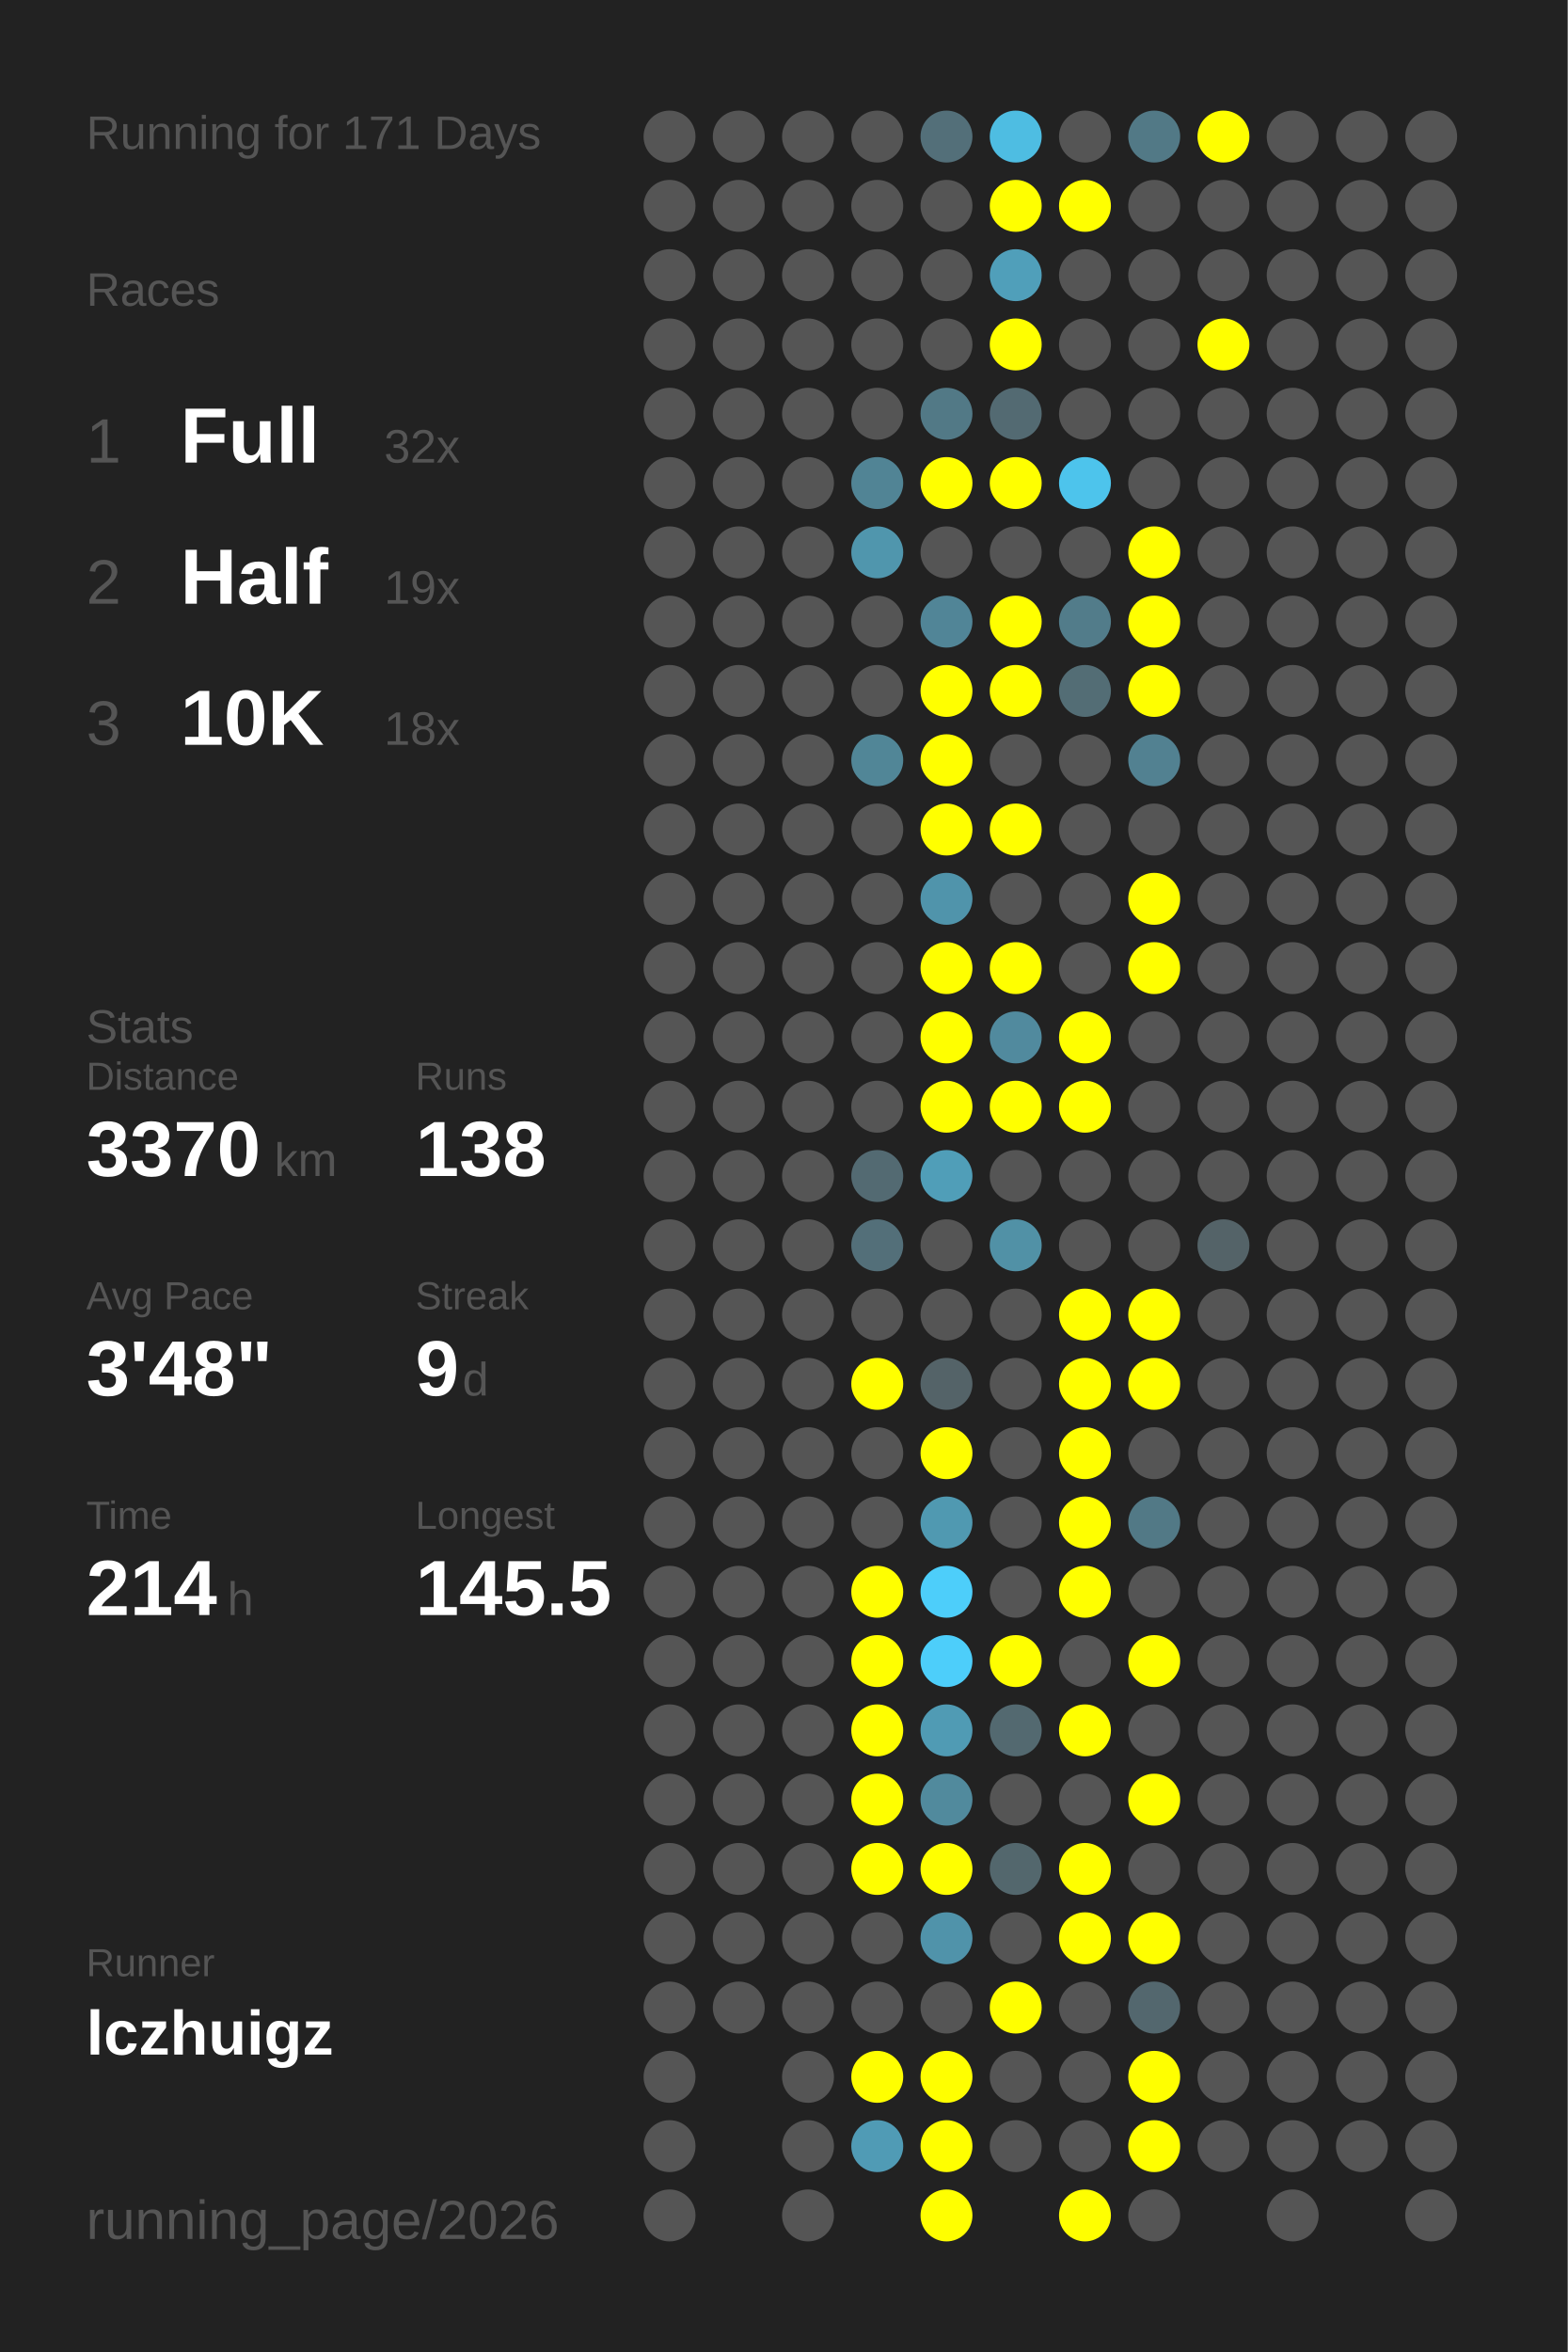
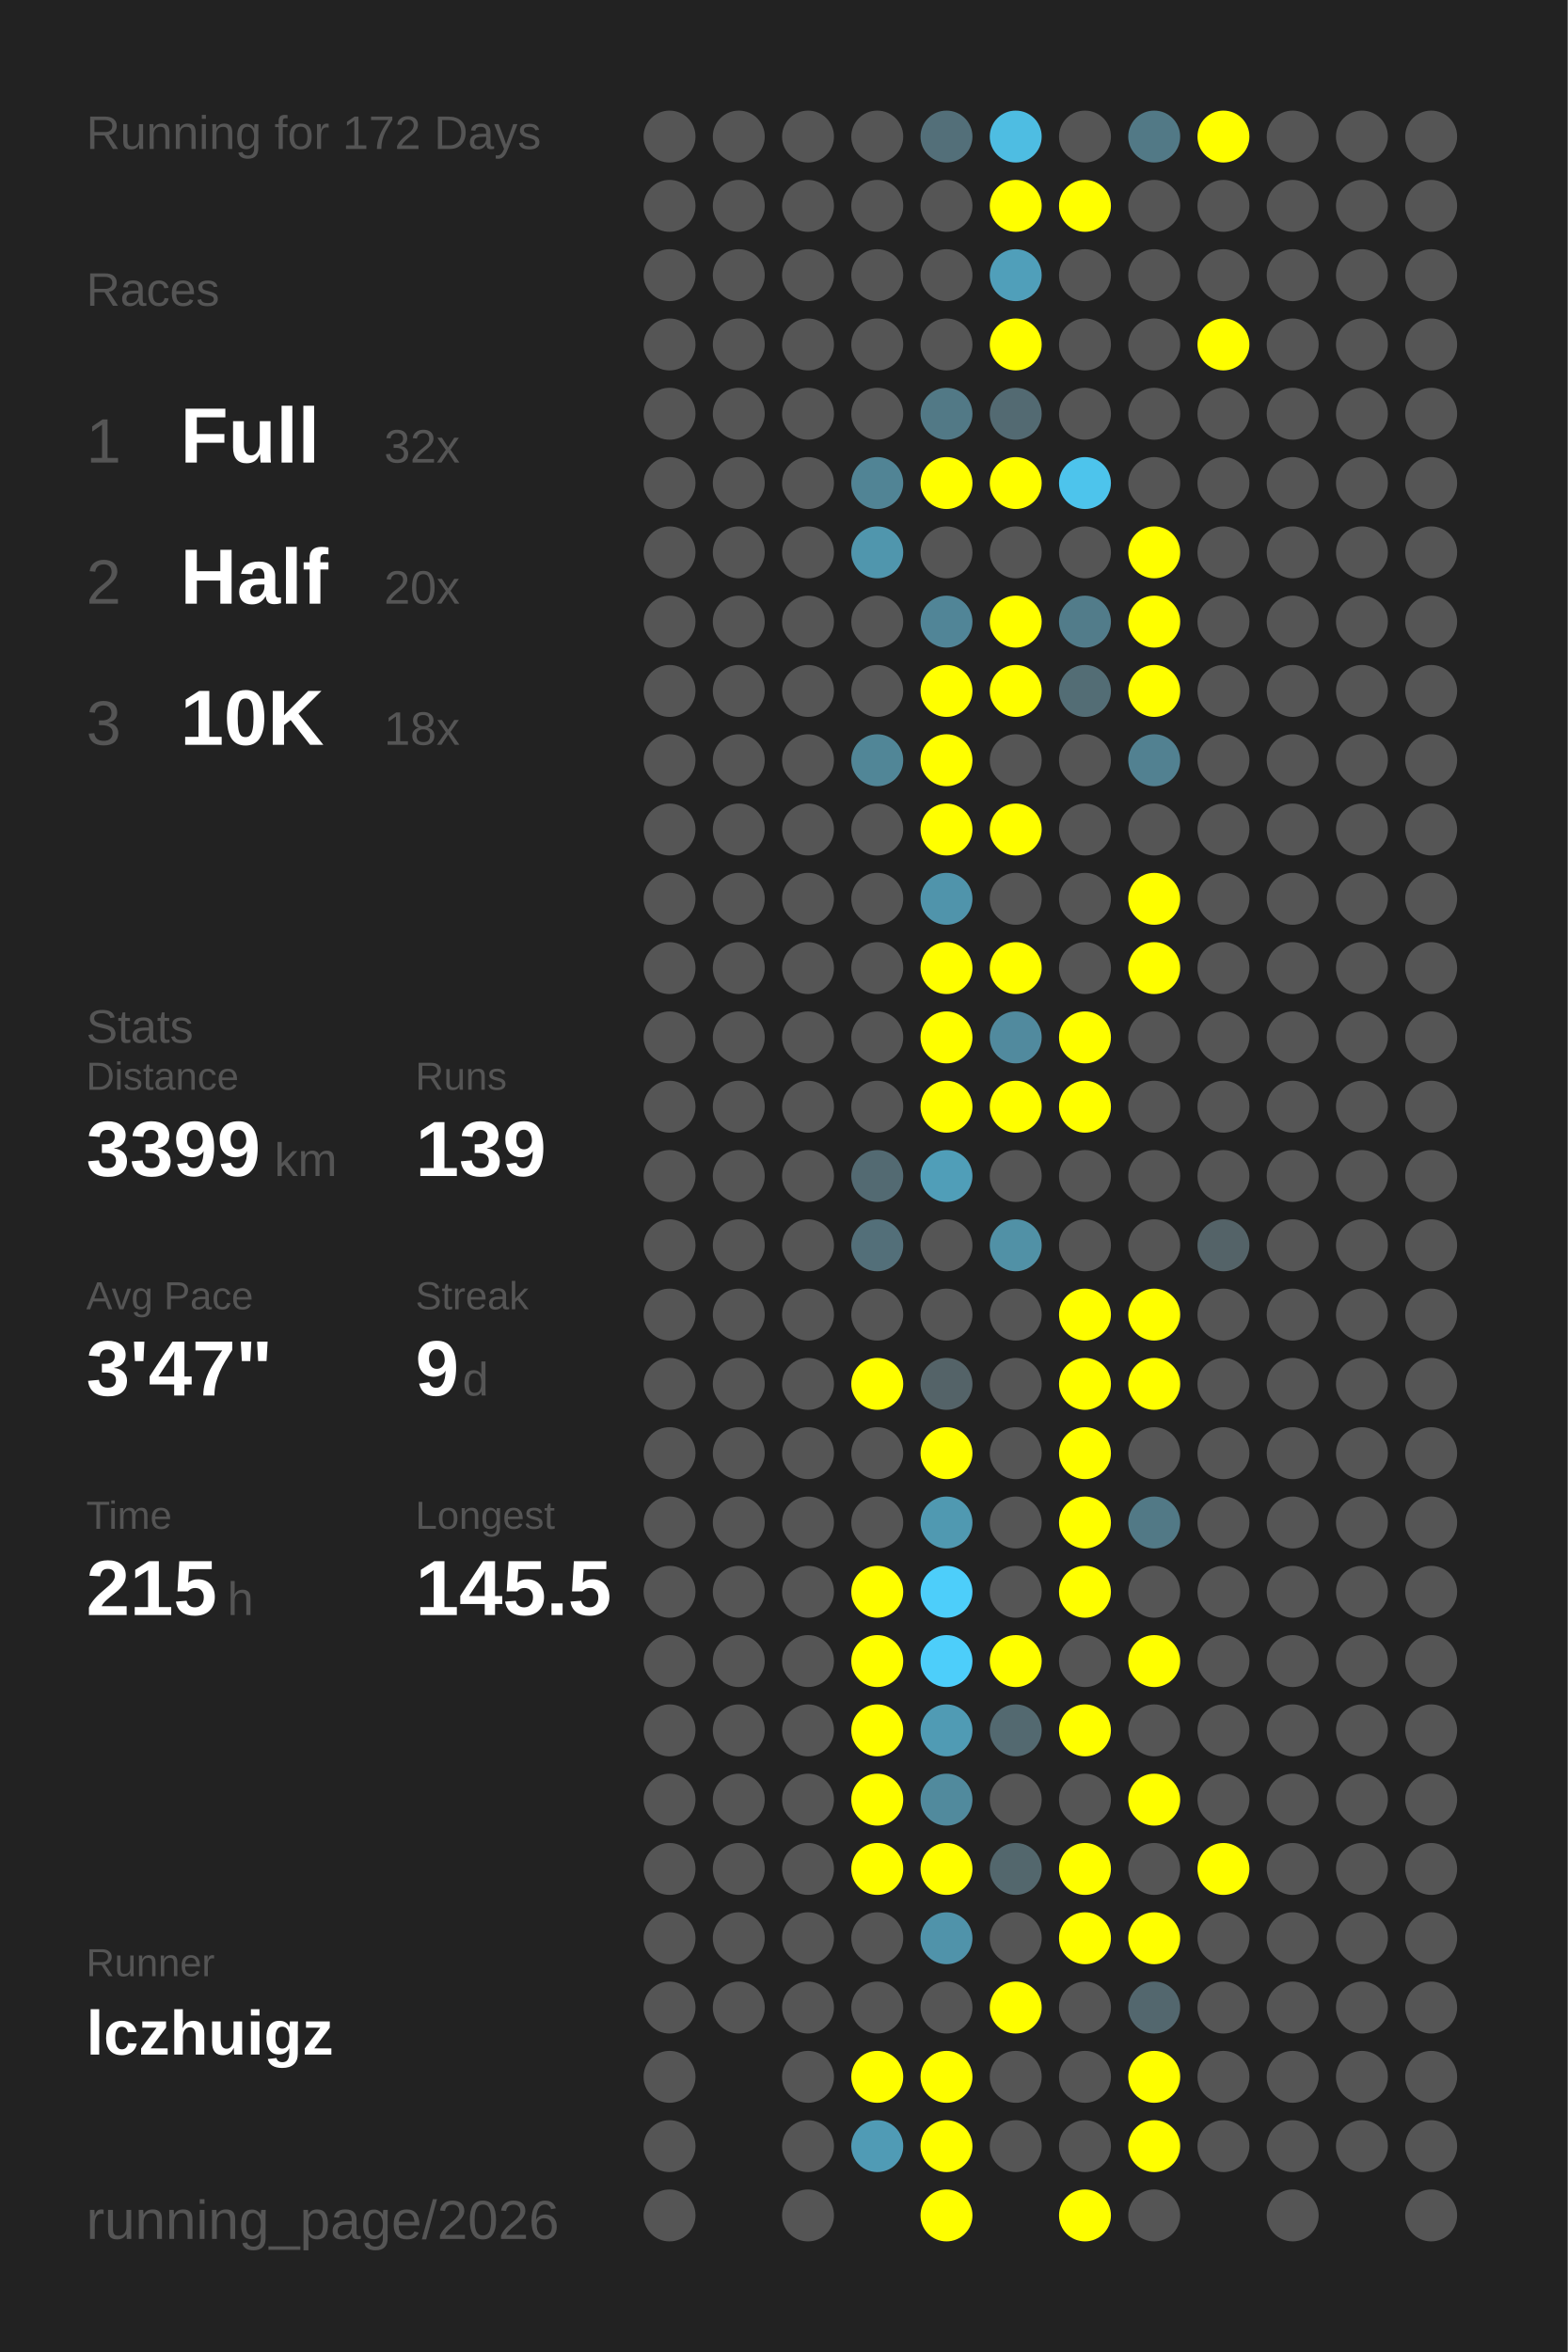
<svg xmlns="http://www.w3.org/2000/svg" baseProfile="full" height="300mm" version="1.1" viewBox="0,0,200,300" width="200mm">
  <defs />
  <rect fill="#222222" height="300" width="200" x="0" y="0" />
-   <text fill="#555555" style="font-size:6px; font-family:Arial;" x="11" y="19">Running for 171 Days</text>
+   <text fill="#555555" style="font-size:6px; font-family:Arial;" x="11" y="19">Running for 172 Days</text>
  <text fill="#555555" style="font-size:6px; font-family:Arial;" x="11" y="39">Races</text>
  <text fill="#555555" style="font-size:8px; font-family:Arial;" x="11" y="59">1</text>
  <text fill="#FFFFFF" style="font-size:10px; font-family:Arial; font-weight:bold;" x="23" y="59">Full</text>
  <text fill="#555555" style="font-size:6px; font-family:Arial;" x="49" y="59">32x</text>
  <text fill="#555555" style="font-size:8px; font-family:Arial;" x="11" y="77">2</text>
  <text fill="#FFFFFF" style="font-size:10px; font-family:Arial; font-weight:bold;" x="23" y="77">Half</text>
-   <text fill="#555555" style="font-size:6px; font-family:Arial;" x="49" y="77">19x</text>
+   <text fill="#555555" style="font-size:6px; font-family:Arial;" x="49" y="77">20x</text>
  <text fill="#555555" style="font-size:8px; font-family:Arial;" x="11" y="95">3</text>
  <text fill="#FFFFFF" style="font-size:10px; font-family:Arial; font-weight:bold;" x="23" y="95">10K</text>
  <text fill="#555555" style="font-size:6px; font-family:Arial;" x="49" y="95">18x</text>
  <text fill="#555555" style="font-size:6px; font-family:Arial;" x="11" y="133">Stats</text>
  <text fill="#555555" style="font-size:5px; font-family:Arial;" x="11" y="139">Distance</text>
-   <text fill="#FFFFFF" style="font-size:10px; font-family:Arial; font-weight:bold;" x="11" y="150">3370</text>
+   <text fill="#FFFFFF" style="font-size:10px; font-family:Arial; font-weight:bold;" x="11" y="150">3399</text>
  <text fill="#555555" style="font-size:6px; font-family:Arial;" x="35" y="150">km</text>
  <text fill="#555555" style="font-size:5px; font-family:Arial;" x="53" y="139">Runs</text>
-   <text fill="#FFFFFF" style="font-size:10px; font-family:Arial; font-weight:bold;" x="53" y="150">138</text>
+   <text fill="#FFFFFF" style="font-size:10px; font-family:Arial; font-weight:bold;" x="53" y="150">139</text>
  <text fill="#555555" style="font-size:5px; font-family:Arial;" x="11" y="167">Avg Pace</text>
-   <text fill="#FFFFFF" style="font-size:10px; font-family:Arial; font-weight:bold;" x="11" y="178">3'48"</text>
+   <text fill="#FFFFFF" style="font-size:10px; font-family:Arial; font-weight:bold;" x="11" y="178">3'47"</text>
  <text fill="#555555" style="font-size:5px; font-family:Arial;" x="53" y="167">Streak</text>
  <text fill="#FFFFFF" style="font-size:10px; font-family:Arial; font-weight:bold;" x="53" y="178">9</text>
  <text fill="#555555" style="font-size:6px; font-family:Arial;" x="59" y="178">d</text>
  <text fill="#555555" style="font-size:5px; font-family:Arial;" x="11" y="195">Time</text>
-   <text fill="#FFFFFF" style="font-size:10px; font-family:Arial; font-weight:bold;" x="11" y="206">214</text>
+   <text fill="#FFFFFF" style="font-size:10px; font-family:Arial; font-weight:bold;" x="11" y="206">215</text>
  <text fill="#555555" style="font-size:6px; font-family:Arial;" x="29" y="206">h</text>
  <text fill="#555555" style="font-size:5px; font-family:Arial;" x="53" y="195">Longest</text>
  <text fill="#FFFFFF" style="font-size:10px; font-family:Arial; font-weight:bold;" x="53" y="206">145.5</text>
  <text fill="#555555" style="font-size:5px; font-family:Arial;" x="11" y="252.065">Runner</text>
  <text fill="#FFFFFF" style="font-size:8px; font-family:Arial; font-weight:bold;" x="11" y="262.065">lczhuigz</text>
  <text fill="#555555" style="font-size:7px; font-family:Arial;" x="11" y="285.581">running_page/2026</text>
  <circle cx="85.417" cy="17.419" fill="#555555" r="3.312" />
  <circle cx="85.417" cy="26.258" fill="#555555" r="3.312" />
  <circle cx="85.417" cy="35.097" fill="#555555" r="3.312" />
  <circle cx="85.417" cy="43.935" fill="#555555" r="3.312" />
  <circle cx="85.417" cy="52.774" fill="#555555" r="3.312" />
  <circle cx="85.417" cy="61.613" fill="#555555" r="3.312" />
  <circle cx="85.417" cy="70.452" fill="#555555" r="3.312" />
  <circle cx="85.417" cy="79.29" fill="#555555" r="3.312" />
  <circle cx="85.417" cy="88.129" fill="#555555" r="3.312" />
  <circle cx="85.417" cy="96.968" fill="#555555" r="3.312" />
  <circle cx="85.417" cy="105.806" fill="#555555" r="3.312" />
  <circle cx="85.417" cy="114.645" fill="#555555" r="3.312" />
  <circle cx="85.417" cy="123.484" fill="#555555" r="3.312" />
  <circle cx="85.417" cy="132.323" fill="#555555" r="3.312" />
  <circle cx="85.417" cy="141.161" fill="#555555" r="3.312" />
  <circle cx="85.417" cy="150" fill="#555555" r="3.312" />
  <circle cx="85.417" cy="158.839" fill="#555555" r="3.312" />
  <circle cx="85.417" cy="167.677" fill="#555555" r="3.312" />
  <circle cx="85.417" cy="176.516" fill="#555555" r="3.312" />
  <circle cx="85.417" cy="185.355" fill="#555555" r="3.312" />
  <circle cx="85.417" cy="194.194" fill="#555555" r="3.312" />
  <circle cx="85.417" cy="203.032" fill="#555555" r="3.312" />
  <circle cx="85.417" cy="211.871" fill="#555555" r="3.312" />
  <circle cx="85.417" cy="220.71" fill="#555555" r="3.312" />
  <circle cx="85.417" cy="229.548" fill="#555555" r="3.312" />
  <circle cx="85.417" cy="238.387" fill="#555555" r="3.312" />
  <circle cx="85.417" cy="247.226" fill="#555555" r="3.312" />
  <circle cx="85.417" cy="256.065" fill="#555555" r="3.312" />
  <circle cx="85.417" cy="264.903" fill="#555555" r="3.312" />
  <circle cx="85.417" cy="273.742" fill="#555555" r="3.312" />
  <circle cx="85.417" cy="282.581" fill="#555555" r="3.312" />
  <circle cx="94.25" cy="17.419" fill="#555555" r="3.312" />
  <circle cx="94.25" cy="26.258" fill="#555555" r="3.312" />
  <circle cx="94.25" cy="35.097" fill="#555555" r="3.312" />
  <circle cx="94.25" cy="43.935" fill="#555555" r="3.312" />
  <circle cx="94.25" cy="52.774" fill="#555555" r="3.312" />
  <circle cx="94.25" cy="61.613" fill="#555555" r="3.312" />
  <circle cx="94.25" cy="70.452" fill="#555555" r="3.312" />
  <circle cx="94.25" cy="79.29" fill="#555555" r="3.312" />
  <circle cx="94.25" cy="88.129" fill="#555555" r="3.312" />
  <circle cx="94.25" cy="96.968" fill="#555555" r="3.312" />
  <circle cx="94.25" cy="105.806" fill="#555555" r="3.312" />
  <circle cx="94.25" cy="114.645" fill="#555555" r="3.312" />
  <circle cx="94.25" cy="123.484" fill="#555555" r="3.312" />
  <circle cx="94.25" cy="132.323" fill="#555555" r="3.312" />
  <circle cx="94.25" cy="141.161" fill="#555555" r="3.312" />
  <circle cx="94.25" cy="150" fill="#555555" r="3.312" />
  <circle cx="94.25" cy="158.839" fill="#555555" r="3.312" />
  <circle cx="94.25" cy="167.677" fill="#555555" r="3.312" />
  <circle cx="94.25" cy="176.516" fill="#555555" r="3.312" />
  <circle cx="94.25" cy="185.355" fill="#555555" r="3.312" />
  <circle cx="94.25" cy="194.194" fill="#555555" r="3.312" />
  <circle cx="94.25" cy="203.032" fill="#555555" r="3.312" />
  <circle cx="94.25" cy="211.871" fill="#555555" r="3.312" />
  <circle cx="94.25" cy="220.71" fill="#555555" r="3.312" />
  <circle cx="94.25" cy="229.548" fill="#555555" r="3.312" />
  <circle cx="94.25" cy="238.387" fill="#555555" r="3.312" />
  <circle cx="94.25" cy="247.226" fill="#555555" r="3.312" />
  <circle cx="94.25" cy="256.065" fill="#555555" r="3.312" />
  <circle cx="103.083" cy="17.419" fill="#555555" r="3.312" />
  <circle cx="103.083" cy="26.258" fill="#555555" r="3.312" />
  <circle cx="103.083" cy="35.097" fill="#555555" r="3.312" />
  <circle cx="103.083" cy="43.935" fill="#555555" r="3.312" />
  <circle cx="103.083" cy="52.774" fill="#555555" r="3.312" />
  <circle cx="103.083" cy="61.613" fill="#555555" r="3.312" />
  <circle cx="103.083" cy="70.452" fill="#555555" r="3.312" />
  <circle cx="103.083" cy="79.29" fill="#555555" r="3.312" />
  <circle cx="103.083" cy="88.129" fill="#555555" r="3.312" />
  <circle cx="103.083" cy="96.968" fill="#555555" r="3.312" />
  <circle cx="103.083" cy="105.806" fill="#555555" r="3.312" />
  <circle cx="103.083" cy="114.645" fill="#555555" r="3.312" />
  <circle cx="103.083" cy="123.484" fill="#555555" r="3.312" />
  <circle cx="103.083" cy="132.323" fill="#555555" r="3.312" />
  <circle cx="103.083" cy="141.161" fill="#555555" r="3.312" />
  <circle cx="103.083" cy="150" fill="#555555" r="3.312" />
  <circle cx="103.083" cy="158.839" fill="#555555" r="3.312" />
  <circle cx="103.083" cy="167.677" fill="#555555" r="3.312" />
  <circle cx="103.083" cy="176.516" fill="#555555" r="3.312" />
  <circle cx="103.083" cy="185.355" fill="#555555" r="3.312" />
  <circle cx="103.083" cy="194.194" fill="#555555" r="3.312" />
  <circle cx="103.083" cy="203.032" fill="#555555" r="3.312" />
  <circle cx="103.083" cy="211.871" fill="#555555" r="3.312" />
  <circle cx="103.083" cy="220.71" fill="#555555" r="3.312" />
  <circle cx="103.083" cy="229.548" fill="#555555" r="3.312" />
  <circle cx="103.083" cy="238.387" fill="#555555" r="3.312" />
  <circle cx="103.083" cy="247.226" fill="#555555" r="3.312" />
  <circle cx="103.083" cy="256.065" fill="#555555" r="3.312" />
  <circle cx="103.083" cy="264.903" fill="#555555" r="3.312" />
  <circle cx="103.083" cy="273.742" fill="#555555" r="3.312" />
  <circle cx="103.083" cy="282.581" fill="#555555" r="3.312" />
  <circle cx="111.917" cy="17.419" fill="#555555" r="3.312" />
  <circle cx="111.917" cy="26.258" fill="#555555" r="3.312" />
  <circle cx="111.917" cy="35.097" fill="#555555" r="3.312" />
  <circle cx="111.917" cy="43.935" fill="#555555" r="3.312" />
  <circle cx="111.917" cy="52.774" fill="#555555" r="3.312" />
  <circle cx="111.917" cy="61.613" fill="#518495" r="3.312" />
  <circle cx="111.917" cy="70.452" fill="#5096ad" r="3.312" />
  <circle cx="111.917" cy="79.29" fill="#555555" r="3.312" />
  <circle cx="111.917" cy="88.129" fill="#555555" r="3.312" />
  <circle cx="111.917" cy="96.968" fill="#518697" r="3.312" />
  <circle cx="111.917" cy="105.806" fill="#555555" r="3.312" />
  <circle cx="111.917" cy="114.645" fill="#555555" r="3.312" />
  <circle cx="111.917" cy="123.484" fill="#555555" r="3.312" />
  <circle cx="111.917" cy="132.323" fill="#555555" r="3.312" />
  <circle cx="111.917" cy="141.161" fill="#555555" r="3.312" />
  <circle cx="111.917" cy="150" fill="#536a72" r="3.312" />
  <circle cx="111.917" cy="158.839" fill="#536f79" r="3.312" />
  <circle cx="111.917" cy="167.677" fill="#555555" r="3.312" />
  <circle cx="111.917" cy="176.516" fill="#FFFF00" r="3.312" />
  <circle cx="111.917" cy="185.355" fill="#555555" r="3.312" />
  <circle cx="111.917" cy="194.194" fill="#555555" r="3.312" />
  <circle cx="111.917" cy="203.032" fill="#FFFF00" r="3.312" />
  <circle cx="111.917" cy="211.871" fill="#FFFF00" r="3.312" />
  <circle cx="111.917" cy="220.71" fill="#FFFF00" r="3.312" />
  <circle cx="111.917" cy="229.548" fill="#FFFF00" r="3.312" />
  <circle cx="111.917" cy="238.387" fill="#FFFF00" r="3.312" />
  <circle cx="111.917" cy="247.226" fill="#555555" r="3.312" />
  <circle cx="111.917" cy="256.065" fill="#555555" r="3.312" />
  <circle cx="111.917" cy="264.903" fill="#FFFF00" r="3.312" />
  <circle cx="111.917" cy="273.742" fill="#509bb5" r="3.312" />
  <circle cx="120.75" cy="17.419" fill="#536f79" r="3.312" />
  <circle cx="120.75" cy="26.258" fill="#555555" r="3.312" />
  <circle cx="120.75" cy="35.097" fill="#555555" r="3.312" />
  <circle cx="120.75" cy="43.935" fill="#555555" r="3.312" />
  <circle cx="120.75" cy="52.774" fill="#527986" r="3.312" />
  <circle cx="120.75" cy="61.613" fill="#FFFF00" r="3.312" />
  <circle cx="120.75" cy="70.452" fill="#555555" r="3.312" />
  <circle cx="120.75" cy="79.29" fill="#518597" r="3.312" />
  <circle cx="120.75" cy="88.129" fill="#FFFF00" r="3.312" />
  <circle cx="120.75" cy="96.968" fill="#FFFF00" r="3.312" />
  <circle cx="120.75" cy="105.806" fill="#FFFF00" r="3.312" />
  <circle cx="120.75" cy="114.645" fill="#5094ab" r="3.312" />
  <circle cx="120.75" cy="123.484" fill="#FFFF00" r="3.312" />
  <circle cx="120.75" cy="132.323" fill="#FFFF00" r="3.312" />
  <circle cx="120.75" cy="141.161" fill="#FFFF00" r="3.312" />
  <circle cx="120.75" cy="150" fill="#509eb8" r="3.312" />
  <circle cx="120.75" cy="158.839" fill="#555555" r="3.312" />
  <circle cx="120.75" cy="167.677" fill="#555555" r="3.312" />
  <circle cx="120.75" cy="176.516" fill="#546368" r="3.312" />
  <circle cx="120.75" cy="185.355" fill="#FFFF00" r="3.312" />
  <circle cx="120.75" cy="194.194" fill="#5099b1" r="3.312" />
  <circle cx="120.75" cy="203.032" fill="#4dcefa" r="3.312" />
  <circle cx="120.75" cy="211.871" fill="#4dcefa" r="3.312" />
  <circle cx="120.75" cy="220.71" fill="#509bb4" r="3.312" />
  <circle cx="120.75" cy="229.548" fill="#518a9d" r="3.312" />
  <circle cx="120.75" cy="238.387" fill="#FFFF00" r="3.312" />
  <circle cx="120.75" cy="247.226" fill="#5093aa" r="3.312" />
  <circle cx="120.75" cy="256.065" fill="#555555" r="3.312" />
  <circle cx="120.75" cy="264.903" fill="#FFFF00" r="3.312" />
  <circle cx="120.75" cy="273.742" fill="#FFFF00" r="3.312" />
  <circle cx="120.75" cy="282.581" fill="#FFFF00" r="3.312" />
  <circle cx="129.583" cy="17.419" fill="#4ebde2" r="3.312" />
  <circle cx="129.583" cy="26.258" fill="#FFFF00" r="3.312" />
  <circle cx="129.583" cy="35.097" fill="#509fba" r="3.312" />
  <circle cx="129.583" cy="43.935" fill="#FFFF00" r="3.312" />
  <circle cx="129.583" cy="52.774" fill="#536a72" r="3.312" />
  <circle cx="129.583" cy="61.613" fill="#FFFF00" r="3.312" />
  <circle cx="129.583" cy="70.452" fill="#555555" r="3.312" />
  <circle cx="129.583" cy="79.29" fill="#FFFF00" r="3.312" />
  <circle cx="129.583" cy="88.129" fill="#FFFF00" r="3.312" />
  <circle cx="129.583" cy="96.968" fill="#555555" r="3.312" />
  <circle cx="129.583" cy="105.806" fill="#FFFF00" r="3.312" />
  <circle cx="129.583" cy="114.645" fill="#555555" r="3.312" />
  <circle cx="129.583" cy="123.484" fill="#FFFF00" r="3.312" />
  <circle cx="129.583" cy="132.323" fill="#518a9e" r="3.312" />
  <circle cx="129.583" cy="141.161" fill="#FFFF00" r="3.312" />
  <circle cx="129.583" cy="150" fill="#555555" r="3.312" />
  <circle cx="129.583" cy="158.839" fill="#5191a6" r="3.312" />
  <circle cx="129.583" cy="167.677" fill="#555555" r="3.312" />
  <circle cx="129.583" cy="176.516" fill="#555555" r="3.312" />
  <circle cx="129.583" cy="185.355" fill="#555555" r="3.312" />
  <circle cx="129.583" cy="194.194" fill="#555555" r="3.312" />
  <circle cx="129.583" cy="203.032" fill="#555555" r="3.312" />
  <circle cx="129.583" cy="211.871" fill="#FFFF00" r="3.312" />
  <circle cx="129.583" cy="220.71" fill="#536970" r="3.312" />
  <circle cx="129.583" cy="229.548" fill="#555555" r="3.312" />
  <circle cx="129.583" cy="238.387" fill="#53676d" r="3.312" />
  <circle cx="129.583" cy="247.226" fill="#555555" r="3.312" />
  <circle cx="129.583" cy="256.065" fill="#FFFF00" r="3.312" />
  <circle cx="129.583" cy="264.903" fill="#555555" r="3.312" />
  <circle cx="129.583" cy="273.742" fill="#555555" r="3.312" />
  <circle cx="138.417" cy="17.419" fill="#555555" r="3.312" />
  <circle cx="138.417" cy="26.258" fill="#FFFF00" r="3.312" />
  <circle cx="138.417" cy="35.097" fill="#555555" r="3.312" />
  <circle cx="138.417" cy="43.935" fill="#555555" r="3.312" />
  <circle cx="138.417" cy="52.774" fill="#555555" r="3.312" />
  <circle cx="138.417" cy="61.613" fill="#4dc4ec" r="3.312" />
  <circle cx="138.417" cy="70.452" fill="#555555" r="3.312" />
  <circle cx="138.417" cy="79.29" fill="#527c8a" r="3.312" />
  <circle cx="138.417" cy="88.129" fill="#536d75" r="3.312" />
  <circle cx="138.417" cy="96.968" fill="#555555" r="3.312" />
  <circle cx="138.417" cy="105.806" fill="#555555" r="3.312" />
  <circle cx="138.417" cy="114.645" fill="#555555" r="3.312" />
  <circle cx="138.417" cy="123.484" fill="#555555" r="3.312" />
  <circle cx="138.417" cy="132.323" fill="#FFFF00" r="3.312" />
  <circle cx="138.417" cy="141.161" fill="#FFFF00" r="3.312" />
  <circle cx="138.417" cy="150" fill="#555555" r="3.312" />
  <circle cx="138.417" cy="158.839" fill="#555555" r="3.312" />
  <circle cx="138.417" cy="167.677" fill="#FFFF00" r="3.312" />
  <circle cx="138.417" cy="176.516" fill="#FFFF00" r="3.312" />
  <circle cx="138.417" cy="185.355" fill="#FFFF00" r="3.312" />
  <circle cx="138.417" cy="194.194" fill="#FFFF00" r="3.312" />
  <circle cx="138.417" cy="203.032" fill="#FFFF00" r="3.312" />
  <circle cx="138.417" cy="211.871" fill="#555555" r="3.312" />
  <circle cx="138.417" cy="220.71" fill="#FFFF00" r="3.312" />
  <circle cx="138.417" cy="229.548" fill="#555555" r="3.312" />
  <circle cx="138.417" cy="238.387" fill="#FFFF00" r="3.312" />
  <circle cx="138.417" cy="247.226" fill="#FFFF00" r="3.312" />
  <circle cx="138.417" cy="256.065" fill="#555555" r="3.312" />
  <circle cx="138.417" cy="264.903" fill="#555555" r="3.312" />
  <circle cx="138.417" cy="273.742" fill="#555555" r="3.312" />
  <circle cx="138.417" cy="282.581" fill="#FFFF00" r="3.312" />
  <circle cx="147.25" cy="17.419" fill="#527986" r="3.312" />
  <circle cx="147.25" cy="26.258" fill="#555555" r="3.312" />
  <circle cx="147.25" cy="35.097" fill="#555555" r="3.312" />
  <circle cx="147.25" cy="43.935" fill="#555555" r="3.312" />
  <circle cx="147.25" cy="52.774" fill="#555555" r="3.312" />
  <circle cx="147.25" cy="61.613" fill="#555555" r="3.312" />
  <circle cx="147.25" cy="70.452" fill="#FFFF00" r="3.312" />
  <circle cx="147.25" cy="79.29" fill="#FFFF00" r="3.312" />
  <circle cx="147.25" cy="88.129" fill="#FFFF00" r="3.312" />
  <circle cx="147.25" cy="96.968" fill="#528191" r="3.312" />
  <circle cx="147.25" cy="105.806" fill="#555555" r="3.312" />
  <circle cx="147.25" cy="114.645" fill="#FFFF00" r="3.312" />
  <circle cx="147.25" cy="123.484" fill="#FFFF00" r="3.312" />
  <circle cx="147.25" cy="132.323" fill="#555555" r="3.312" />
  <circle cx="147.25" cy="141.161" fill="#555555" r="3.312" />
  <circle cx="147.25" cy="150" fill="#555555" r="3.312" />
  <circle cx="147.25" cy="158.839" fill="#555555" r="3.312" />
  <circle cx="147.25" cy="167.677" fill="#FFFF00" r="3.312" />
  <circle cx="147.25" cy="176.516" fill="#FFFF00" r="3.312" />
  <circle cx="147.25" cy="185.355" fill="#555555" r="3.312" />
  <circle cx="147.25" cy="194.194" fill="#527986" r="3.312" />
  <circle cx="147.25" cy="203.032" fill="#555555" r="3.312" />
  <circle cx="147.25" cy="211.871" fill="#FFFF00" r="3.312" />
  <circle cx="147.25" cy="220.71" fill="#555555" r="3.312" />
  <circle cx="147.25" cy="229.548" fill="#FFFF00" r="3.312" />
  <circle cx="147.25" cy="238.387" fill="#555555" r="3.312" />
  <circle cx="147.25" cy="247.226" fill="#FFFF00" r="3.312" />
  <circle cx="147.25" cy="256.065" fill="#53676e" r="3.312" />
  <circle cx="147.25" cy="264.903" fill="#FFFF00" r="3.312" />
  <circle cx="147.25" cy="273.742" fill="#FFFF00" r="3.312" />
  <circle cx="147.25" cy="282.581" fill="#555555" r="3.312" />
  <circle cx="156.083" cy="17.419" fill="#FFFF00" r="3.312" />
  <circle cx="156.083" cy="26.258" fill="#555555" r="3.312" />
  <circle cx="156.083" cy="35.097" fill="#555555" r="3.312" />
  <circle cx="156.083" cy="43.935" fill="#FFFF00" r="3.312" />
  <circle cx="156.083" cy="52.774" fill="#555555" r="3.312" />
  <circle cx="156.083" cy="61.613" fill="#555555" r="3.312" />
  <circle cx="156.083" cy="70.452" fill="#555555" r="3.312" />
  <circle cx="156.083" cy="79.29" fill="#555555" r="3.312" />
  <circle cx="156.083" cy="88.129" fill="#555555" r="3.312" />
  <circle cx="156.083" cy="96.968" fill="#555555" r="3.312" />
  <circle cx="156.083" cy="105.806" fill="#555555" r="3.312" />
  <circle cx="156.083" cy="114.645" fill="#555555" r="3.312" />
  <circle cx="156.083" cy="123.484" fill="#555555" r="3.312" />
  <circle cx="156.083" cy="132.323" fill="#555555" r="3.312" />
  <circle cx="156.083" cy="141.161" fill="#555555" r="3.312" />
  <circle cx="156.083" cy="150" fill="#555555" r="3.312" />
  <circle cx="156.083" cy="158.839" fill="#546368" r="3.312" />
  <circle cx="156.083" cy="167.677" fill="#555555" r="3.312" />
  <circle cx="156.083" cy="176.516" fill="#555555" r="3.312" />
  <circle cx="156.083" cy="185.355" fill="#555555" r="3.312" />
  <circle cx="156.083" cy="194.194" fill="#555555" r="3.312" />
  <circle cx="156.083" cy="203.032" fill="#555555" r="3.312" />
  <circle cx="156.083" cy="211.871" fill="#555555" r="3.312" />
  <circle cx="156.083" cy="220.71" fill="#555555" r="3.312" />
  <circle cx="156.083" cy="229.548" fill="#555555" r="3.312" />
-   <circle cx="156.083" cy="238.387" fill="#555555" r="3.312" />
+   <circle cx="156.083" cy="238.387" fill="#FFFF00" r="3.312" />
  <circle cx="156.083" cy="247.226" fill="#555555" r="3.312" />
  <circle cx="156.083" cy="256.065" fill="#555555" r="3.312" />
  <circle cx="156.083" cy="264.903" fill="#555555" r="3.312" />
  <circle cx="156.083" cy="273.742" fill="#555555" r="3.312" />
  <circle cx="164.917" cy="17.419" fill="#555555" r="3.312" />
  <circle cx="164.917" cy="26.258" fill="#555555" r="3.312" />
  <circle cx="164.917" cy="35.097" fill="#555555" r="3.312" />
  <circle cx="164.917" cy="43.935" fill="#555555" r="3.312" />
  <circle cx="164.917" cy="52.774" fill="#555555" r="3.312" />
  <circle cx="164.917" cy="61.613" fill="#555555" r="3.312" />
  <circle cx="164.917" cy="70.452" fill="#555555" r="3.312" />
  <circle cx="164.917" cy="79.29" fill="#555555" r="3.312" />
  <circle cx="164.917" cy="88.129" fill="#555555" r="3.312" />
  <circle cx="164.917" cy="96.968" fill="#555555" r="3.312" />
  <circle cx="164.917" cy="105.806" fill="#555555" r="3.312" />
  <circle cx="164.917" cy="114.645" fill="#555555" r="3.312" />
  <circle cx="164.917" cy="123.484" fill="#555555" r="3.312" />
  <circle cx="164.917" cy="132.323" fill="#555555" r="3.312" />
  <circle cx="164.917" cy="141.161" fill="#555555" r="3.312" />
  <circle cx="164.917" cy="150" fill="#555555" r="3.312" />
  <circle cx="164.917" cy="158.839" fill="#555555" r="3.312" />
  <circle cx="164.917" cy="167.677" fill="#555555" r="3.312" />
  <circle cx="164.917" cy="176.516" fill="#555555" r="3.312" />
  <circle cx="164.917" cy="185.355" fill="#555555" r="3.312" />
  <circle cx="164.917" cy="194.194" fill="#555555" r="3.312" />
  <circle cx="164.917" cy="203.032" fill="#555555" r="3.312" />
  <circle cx="164.917" cy="211.871" fill="#555555" r="3.312" />
  <circle cx="164.917" cy="220.71" fill="#555555" r="3.312" />
  <circle cx="164.917" cy="229.548" fill="#555555" r="3.312" />
  <circle cx="164.917" cy="238.387" fill="#555555" r="3.312" />
  <circle cx="164.917" cy="247.226" fill="#555555" r="3.312" />
  <circle cx="164.917" cy="256.065" fill="#555555" r="3.312" />
  <circle cx="164.917" cy="264.903" fill="#555555" r="3.312" />
  <circle cx="164.917" cy="273.742" fill="#555555" r="3.312" />
  <circle cx="164.917" cy="282.581" fill="#555555" r="3.312" />
  <circle cx="173.75" cy="17.419" fill="#555555" r="3.312" />
  <circle cx="173.75" cy="26.258" fill="#555555" r="3.312" />
  <circle cx="173.75" cy="35.097" fill="#555555" r="3.312" />
  <circle cx="173.75" cy="43.935" fill="#555555" r="3.312" />
  <circle cx="173.75" cy="52.774" fill="#555555" r="3.312" />
  <circle cx="173.75" cy="61.613" fill="#555555" r="3.312" />
  <circle cx="173.75" cy="70.452" fill="#555555" r="3.312" />
  <circle cx="173.75" cy="79.29" fill="#555555" r="3.312" />
  <circle cx="173.75" cy="88.129" fill="#555555" r="3.312" />
  <circle cx="173.75" cy="96.968" fill="#555555" r="3.312" />
  <circle cx="173.75" cy="105.806" fill="#555555" r="3.312" />
  <circle cx="173.75" cy="114.645" fill="#555555" r="3.312" />
  <circle cx="173.75" cy="123.484" fill="#555555" r="3.312" />
  <circle cx="173.75" cy="132.323" fill="#555555" r="3.312" />
  <circle cx="173.75" cy="141.161" fill="#555555" r="3.312" />
  <circle cx="173.75" cy="150" fill="#555555" r="3.312" />
  <circle cx="173.75" cy="158.839" fill="#555555" r="3.312" />
  <circle cx="173.75" cy="167.677" fill="#555555" r="3.312" />
  <circle cx="173.75" cy="176.516" fill="#555555" r="3.312" />
  <circle cx="173.75" cy="185.355" fill="#555555" r="3.312" />
  <circle cx="173.75" cy="194.194" fill="#555555" r="3.312" />
  <circle cx="173.75" cy="203.032" fill="#555555" r="3.312" />
  <circle cx="173.75" cy="211.871" fill="#555555" r="3.312" />
  <circle cx="173.75" cy="220.71" fill="#555555" r="3.312" />
  <circle cx="173.75" cy="229.548" fill="#555555" r="3.312" />
  <circle cx="173.75" cy="238.387" fill="#555555" r="3.312" />
  <circle cx="173.75" cy="247.226" fill="#555555" r="3.312" />
  <circle cx="173.75" cy="256.065" fill="#555555" r="3.312" />
  <circle cx="173.75" cy="264.903" fill="#555555" r="3.312" />
  <circle cx="173.75" cy="273.742" fill="#555555" r="3.312" />
  <circle cx="182.583" cy="17.419" fill="#555555" r="3.312" />
  <circle cx="182.583" cy="26.258" fill="#555555" r="3.312" />
  <circle cx="182.583" cy="35.097" fill="#555555" r="3.312" />
  <circle cx="182.583" cy="43.935" fill="#555555" r="3.312" />
  <circle cx="182.583" cy="52.774" fill="#555555" r="3.312" />
  <circle cx="182.583" cy="61.613" fill="#555555" r="3.312" />
  <circle cx="182.583" cy="70.452" fill="#555555" r="3.312" />
  <circle cx="182.583" cy="79.29" fill="#555555" r="3.312" />
  <circle cx="182.583" cy="88.129" fill="#555555" r="3.312" />
  <circle cx="182.583" cy="96.968" fill="#555555" r="3.312" />
  <circle cx="182.583" cy="105.806" fill="#555555" r="3.312" />
  <circle cx="182.583" cy="114.645" fill="#555555" r="3.312" />
  <circle cx="182.583" cy="123.484" fill="#555555" r="3.312" />
  <circle cx="182.583" cy="132.323" fill="#555555" r="3.312" />
  <circle cx="182.583" cy="141.161" fill="#555555" r="3.312" />
  <circle cx="182.583" cy="150" fill="#555555" r="3.312" />
  <circle cx="182.583" cy="158.839" fill="#555555" r="3.312" />
  <circle cx="182.583" cy="167.677" fill="#555555" r="3.312" />
  <circle cx="182.583" cy="176.516" fill="#555555" r="3.312" />
  <circle cx="182.583" cy="185.355" fill="#555555" r="3.312" />
  <circle cx="182.583" cy="194.194" fill="#555555" r="3.312" />
  <circle cx="182.583" cy="203.032" fill="#555555" r="3.312" />
  <circle cx="182.583" cy="211.871" fill="#555555" r="3.312" />
  <circle cx="182.583" cy="220.71" fill="#555555" r="3.312" />
  <circle cx="182.583" cy="229.548" fill="#555555" r="3.312" />
  <circle cx="182.583" cy="238.387" fill="#555555" r="3.312" />
  <circle cx="182.583" cy="247.226" fill="#555555" r="3.312" />
  <circle cx="182.583" cy="256.065" fill="#555555" r="3.312" />
  <circle cx="182.583" cy="264.903" fill="#555555" r="3.312" />
  <circle cx="182.583" cy="273.742" fill="#555555" r="3.312" />
  <circle cx="182.583" cy="282.581" fill="#555555" r="3.312" />
</svg>
